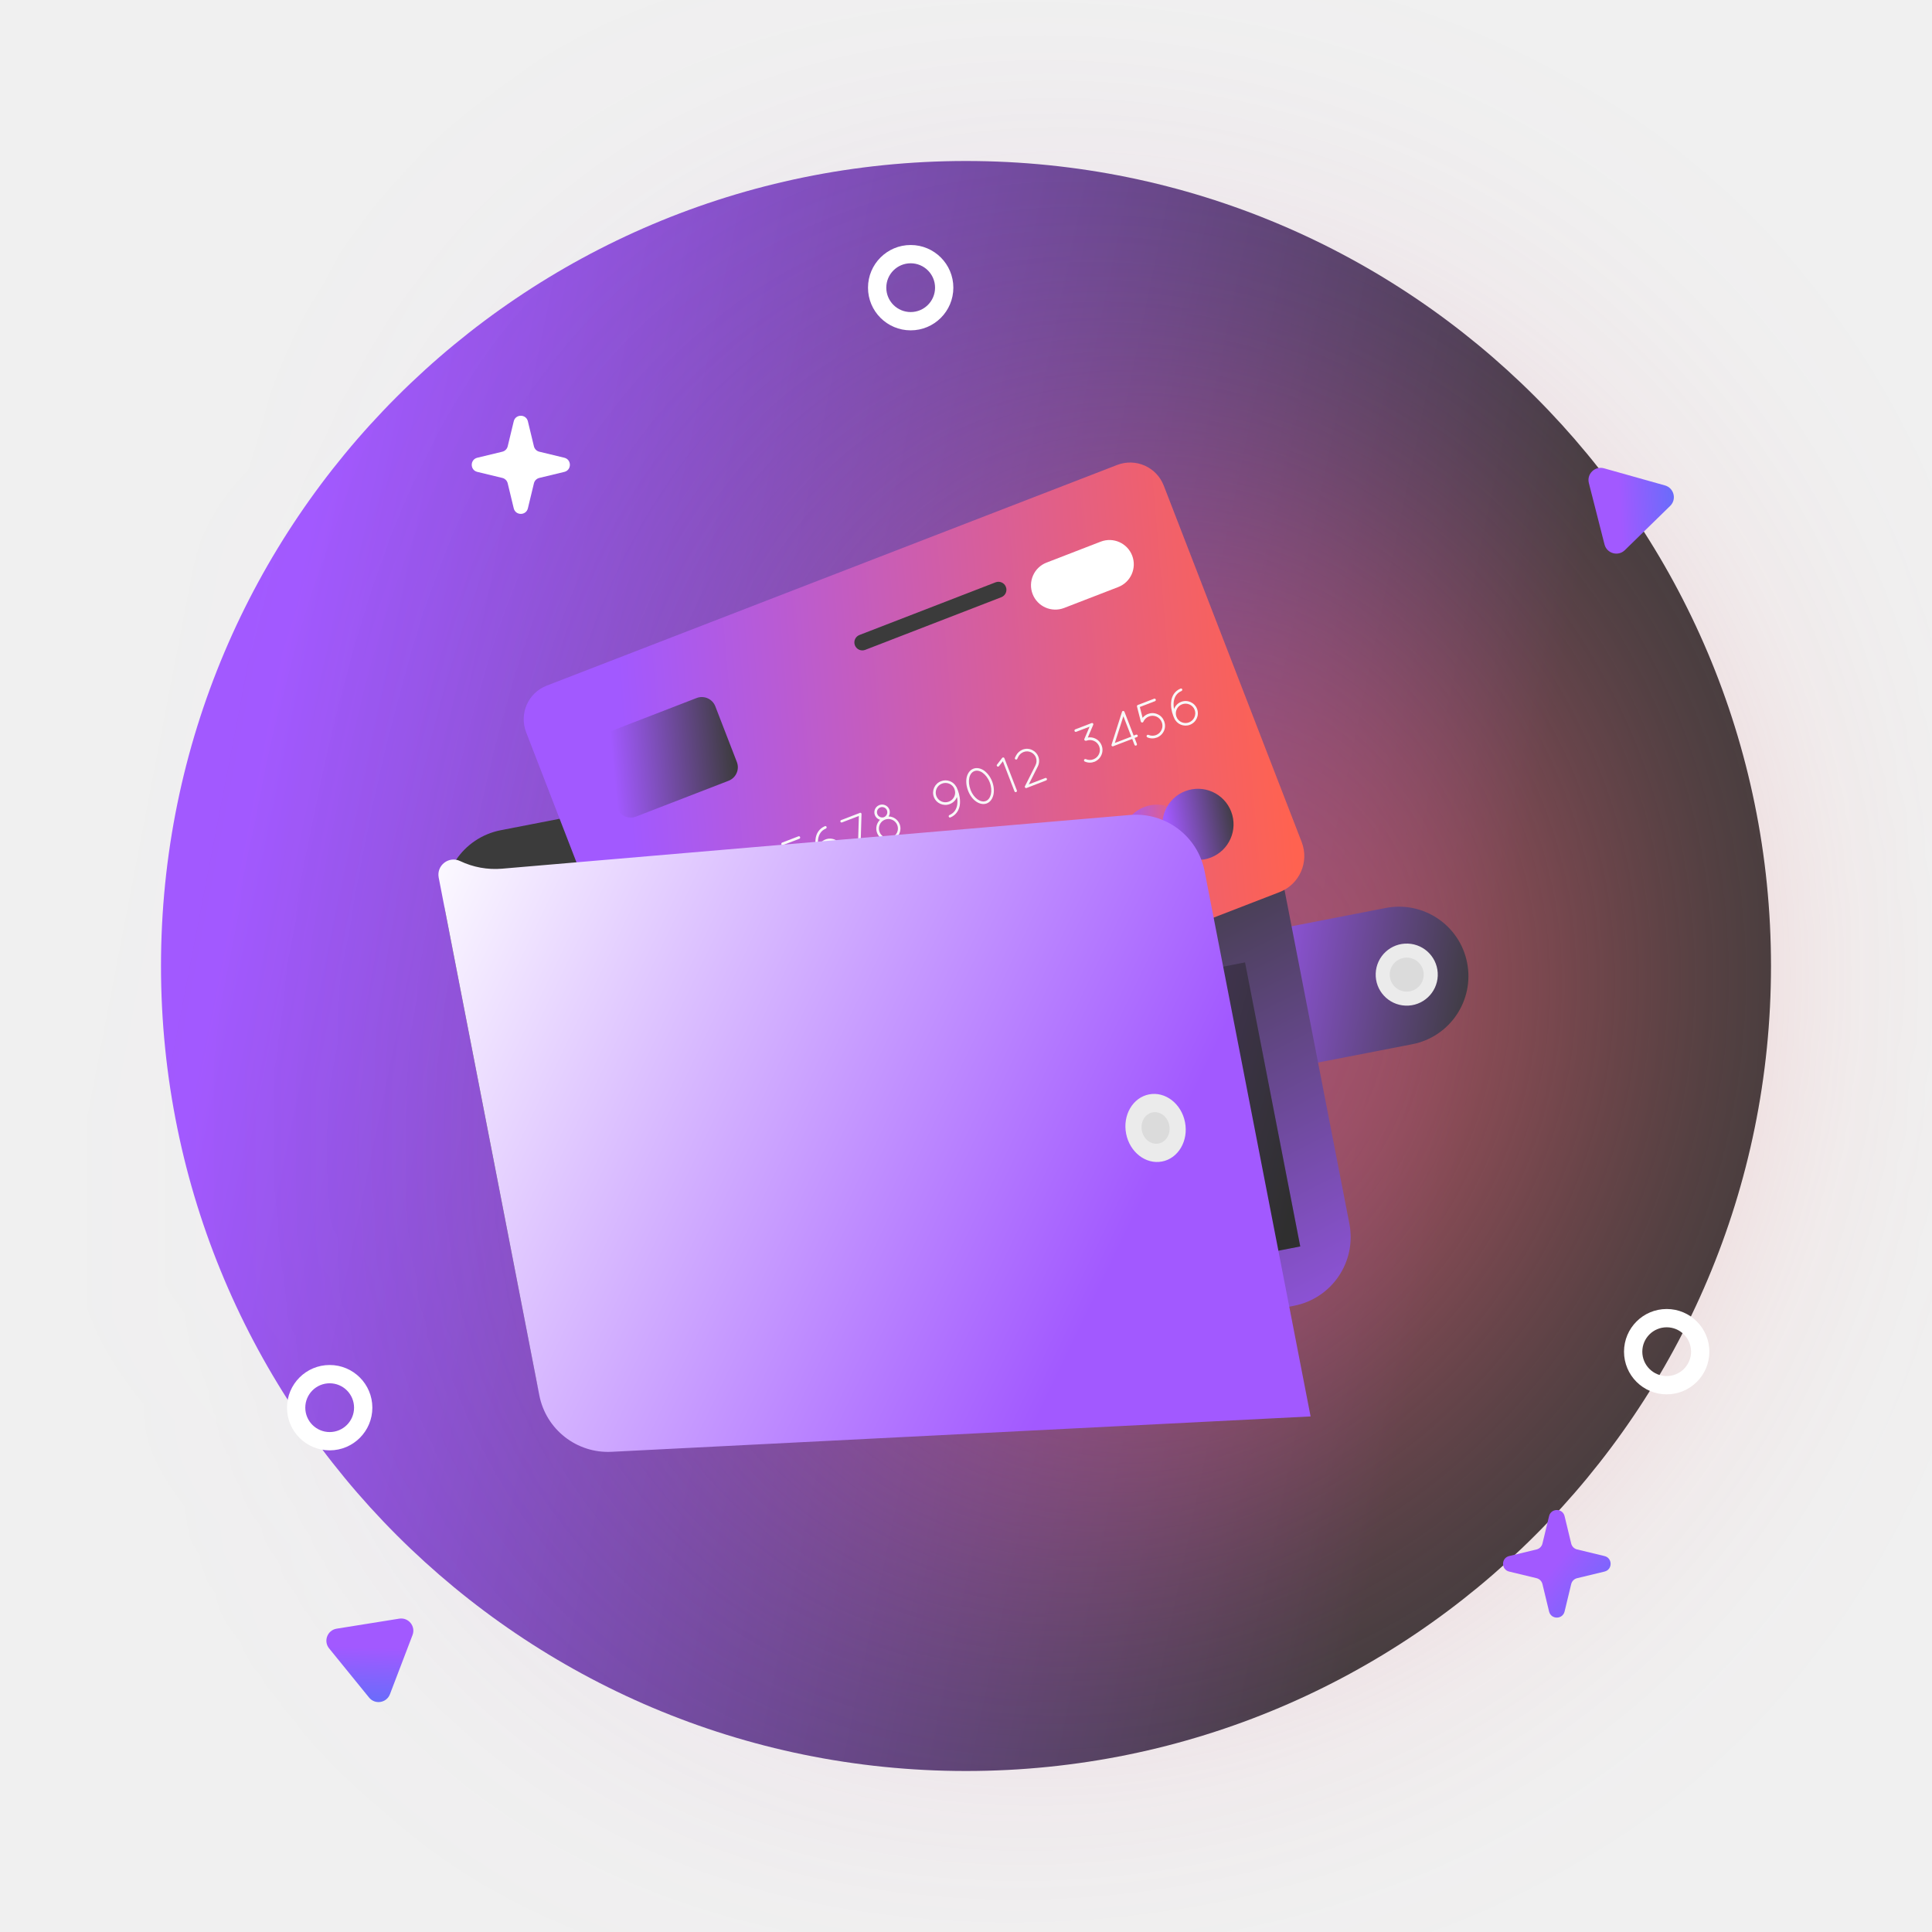
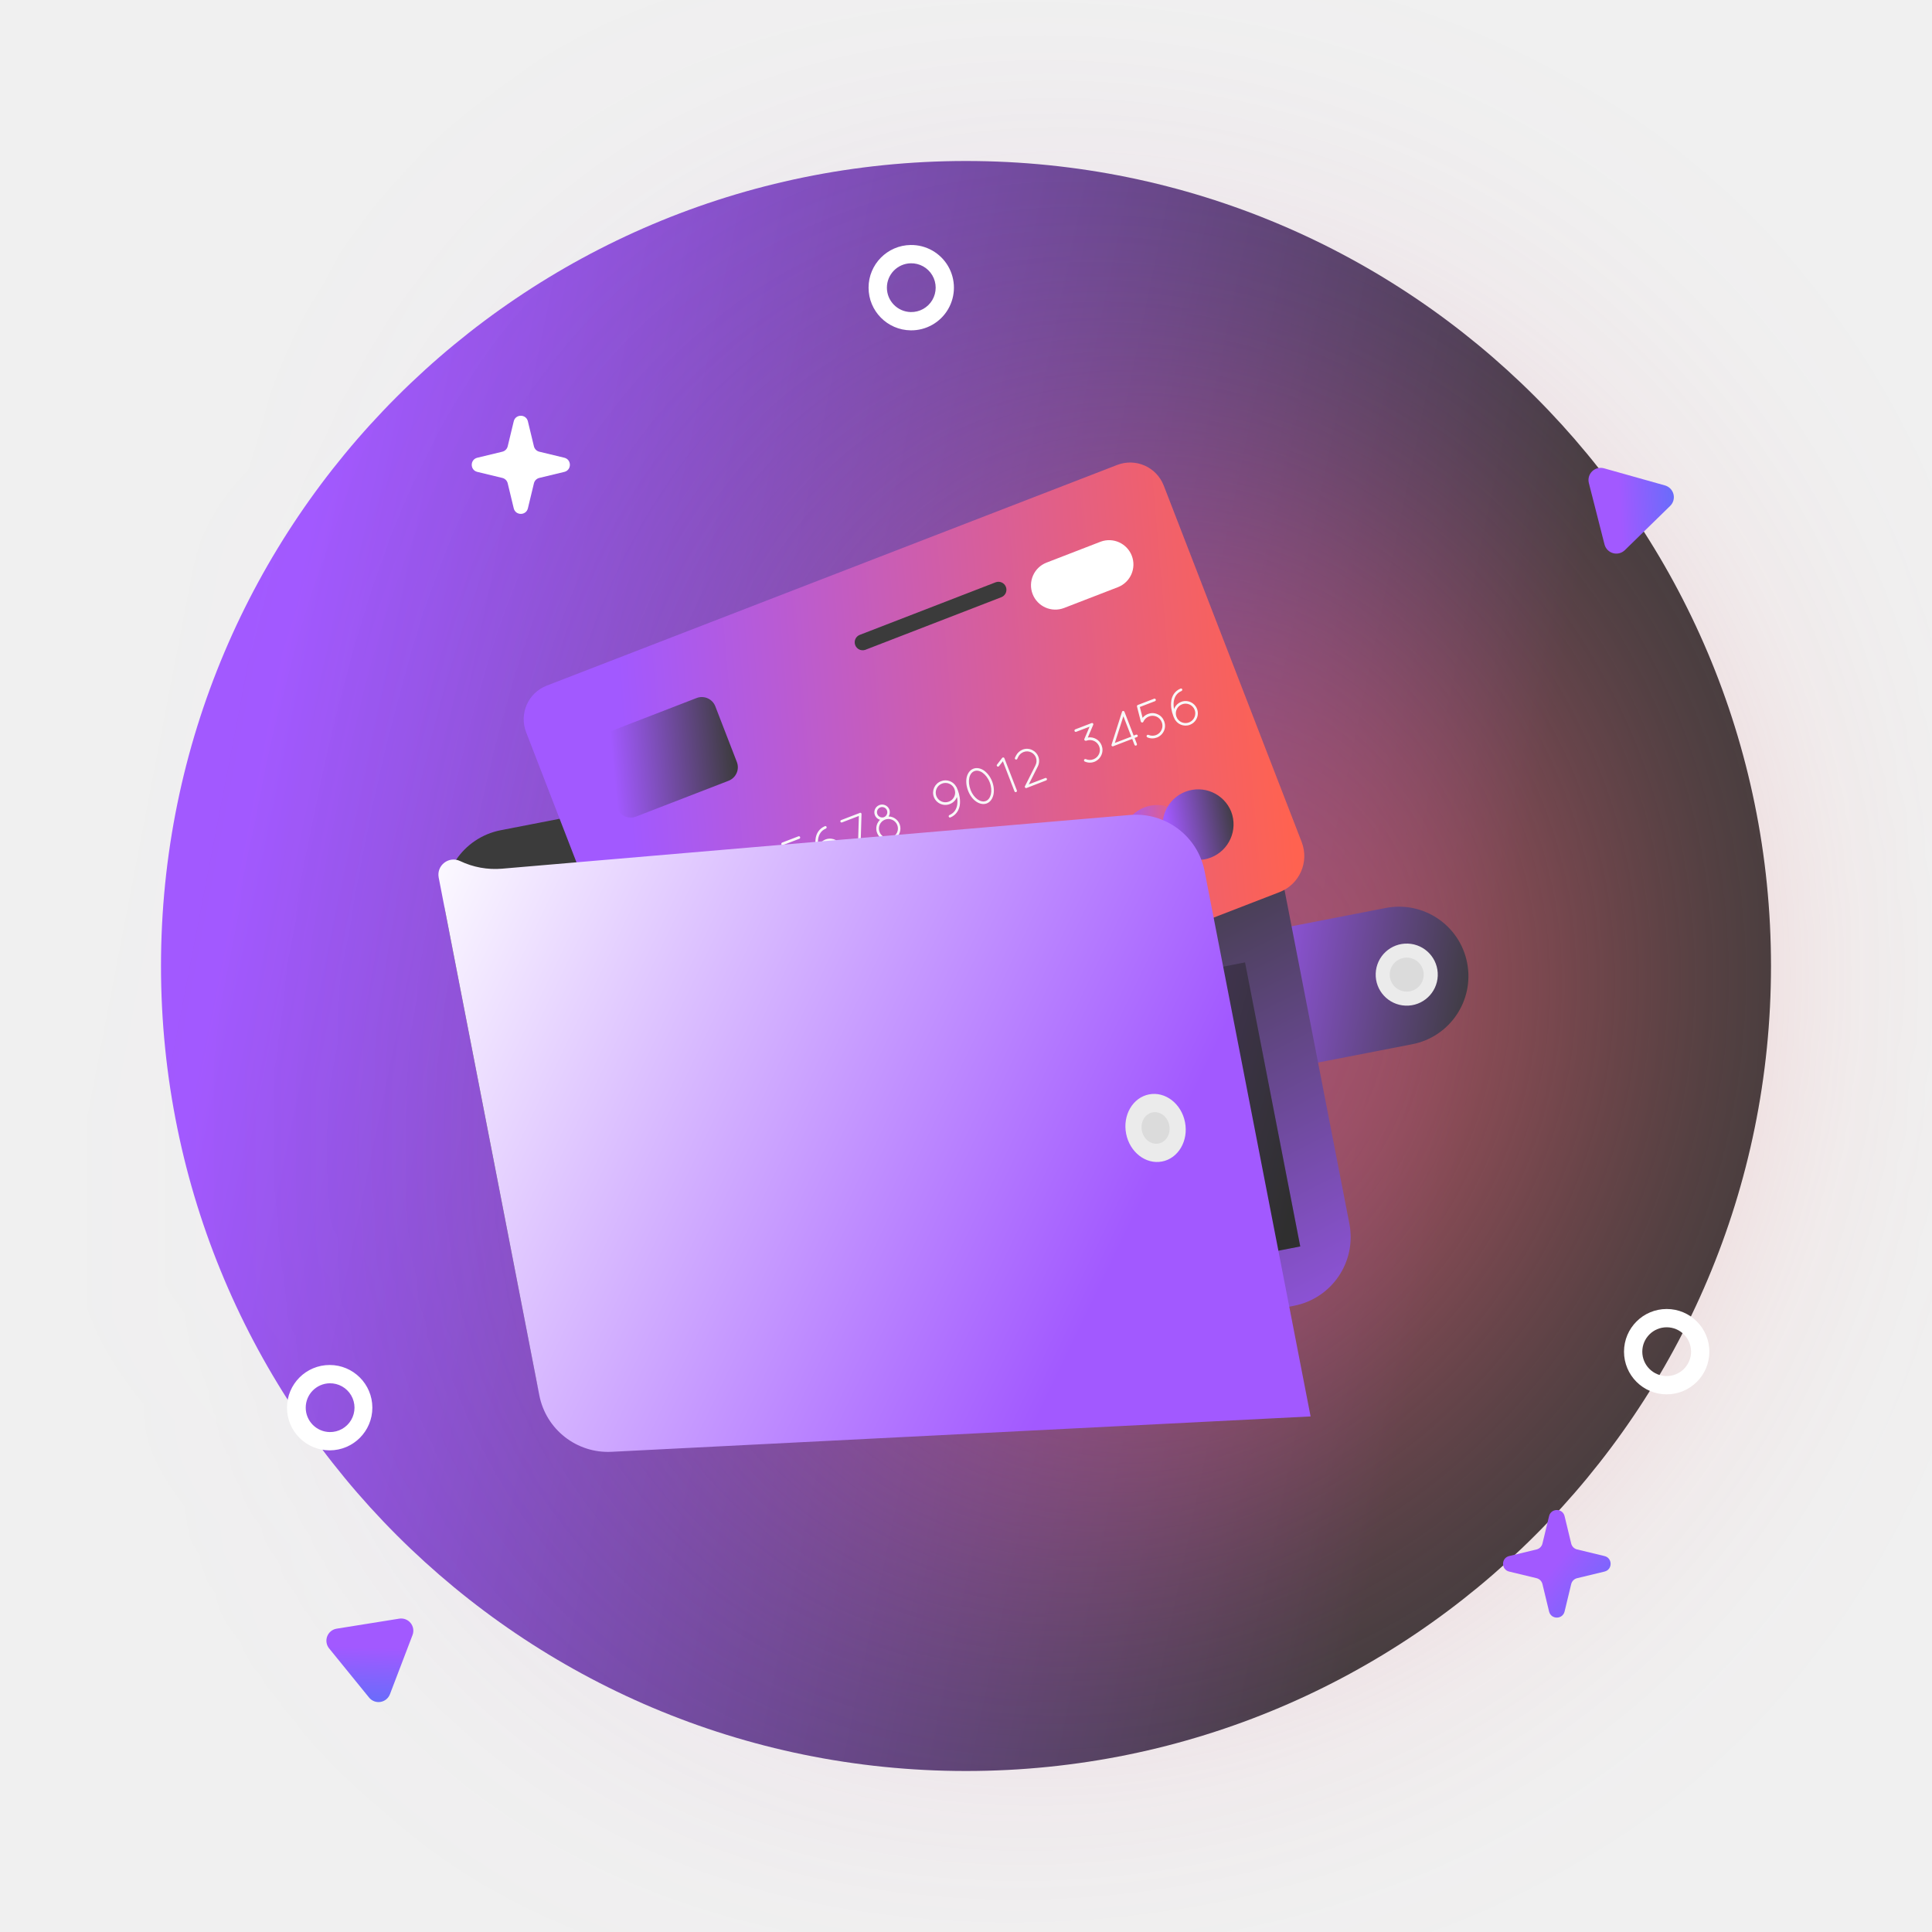
- <svg xmlns="http://www.w3.org/2000/svg" width="250" height="250" viewBox="0 0 250 250" fill="none">
-   <g clip-path="url(#clip0_305_7453)">
-     <path d="M125 229.167C182.53 229.167 229.167 182.53 229.167 125C229.167 67.47 182.53 20.833 125 20.833C67.47 20.833 20.833 67.47 20.833 125C20.833 182.53 67.47 229.167 125 229.167Z" fill="url(#paint0_linear_305_7453)" />
-     <g filter="url(#filter0_f_305_7453)">
-       <path d="M125 201.087C167.022 201.087 201.087 167.022 201.087 125C201.087 82.978 167.022 48.913 125 48.913C82.978 48.913 48.913 82.978 48.913 125C48.913 167.022 82.978 201.087 125 201.087Z" fill="url(#paint1_linear_305_7453)" />
+ <svg xmlns="http://www.w3.org/2000/svg" width="250" height="250" fill="none">
+   <g clip-path="url(#a)">
+     <path fill="url(#b)" d="M125 229.167c57.53 0 104.167-46.637 104.167-104.167S182.53 20.833 125 20.833 20.833 67.47 20.833 125 67.47 229.167 125 229.167Z" />
+     <g filter="url(#c)">
+       <path fill="url(#d)" d="M125 201.087c42.022 0 76.087-34.065 76.087-76.087 0-42.022-34.065-76.087-76.087-76.087-42.022 0-76.087 34.065-76.087 76.087 0 42.022 34.065 76.087 76.087 76.087Z" />
    </g>
-     <path fill-rule="evenodd" clip-rule="evenodd" d="M117.841 40.38C119.583 40.38 120.996 38.968 120.996 37.225C120.996 35.482 119.583 34.069 117.841 34.069C116.098 34.069 114.686 35.482 114.686 37.225C114.686 38.968 116.098 40.38 117.841 40.38ZM117.841 42.747C120.89 42.747 123.363 40.275 123.363 37.225C123.363 34.175 120.89 31.703 117.841 31.703C114.791 31.703 112.319 34.175 112.319 37.225C112.319 40.275 114.791 42.747 117.841 42.747Z" fill="white" />
-     <path fill-rule="evenodd" clip-rule="evenodd" d="M42.66 185.308C44.403 185.308 45.815 183.895 45.815 182.152C45.815 180.409 44.403 178.997 42.66 178.997C40.917 178.997 39.504 180.409 39.504 182.152C39.504 183.895 40.917 185.308 42.66 185.308ZM42.66 187.675C45.71 187.675 48.182 185.202 48.182 182.152C48.182 179.102 45.71 176.63 42.66 176.63C39.61 176.63 37.138 179.102 37.138 182.152C37.138 185.202 39.61 187.675 42.66 187.675Z" fill="white" />
-     <path fill-rule="evenodd" clip-rule="evenodd" d="M215.668 178.062C217.411 178.062 218.824 176.649 218.824 174.906C218.824 173.163 217.411 171.751 215.668 171.751C213.926 171.751 212.514 173.163 212.514 174.906C212.514 176.649 213.926 178.062 215.668 178.062ZM215.668 180.428C218.718 180.428 221.191 177.956 221.191 174.906C221.191 171.856 218.718 169.384 215.668 169.384C212.619 169.384 210.147 171.856 210.147 174.906C210.147 177.956 212.619 180.428 215.668 180.428Z" fill="white" />
-     <path d="M66.477 54.519C66.709 53.557 68.077 53.557 68.309 54.519L69.09 57.755C69.173 58.098 69.442 58.367 69.785 58.45L73.021 59.231C73.983 59.463 73.983 60.831 73.021 61.063L69.785 61.844C69.442 61.927 69.173 62.195 69.09 62.539L68.309 65.775C68.077 66.736 66.709 66.736 66.477 65.775L65.696 62.539C65.613 62.195 65.345 61.927 65.001 61.844L61.765 61.063C60.804 60.831 60.804 59.463 61.765 59.231L65.001 58.45C65.345 58.367 65.613 58.098 65.696 57.755L66.477 54.519Z" fill="white" />
-     <path d="M200.449 196.188C200.704 195.134 202.203 195.134 202.457 196.188L203.313 199.735C203.404 200.111 203.698 200.406 204.075 200.496L207.622 201.353C208.676 201.607 208.676 203.106 207.622 203.361L204.075 204.217C203.698 204.308 203.404 204.602 203.313 204.978L202.457 208.525C202.203 209.58 200.704 209.58 200.449 208.525L199.592 204.978C199.502 204.602 199.207 204.308 198.832 204.217L195.284 203.361C194.23 203.106 194.23 201.607 195.284 201.353L198.832 200.496C199.207 200.406 199.502 200.111 199.592 199.735L200.449 196.188Z" fill="url(#paint2_linear_305_7453)" />
-     <path d="M51.658 209.454C52.858 209.262 53.815 210.439 53.382 211.574L50.457 219.233C50.024 220.368 48.525 220.608 47.759 219.665L42.589 213.303C41.822 212.361 42.364 210.942 43.563 210.75L51.658 209.454Z" fill="url(#paint3_linear_305_7453)" />
-     <path d="M205.598 62.506C205.298 61.329 206.384 60.269 207.553 60.597L215.447 62.815C216.615 63.144 216.991 64.615 216.121 65.463L210.255 71.189C209.385 72.038 207.924 71.627 207.623 70.45L205.598 62.506Z" fill="url(#paint4_linear_305_7453)" />
-     <path d="M179.318 117.492L162.205 120.819C157.335 121.765 154.156 126.479 155.102 131.348C156.049 136.217 160.763 139.396 165.631 138.45L182.745 135.123C187.614 134.177 190.793 129.463 189.847 124.594C188.901 119.726 184.187 116.545 179.318 117.492Z" fill="url(#paint5_linear_305_7453)" />
-     <path d="M186.044 126.272C186.13 124.055 184.403 122.188 182.186 122.102C179.969 122.015 178.102 123.743 178.016 125.959C177.929 128.176 179.657 130.042 181.873 130.129C184.091 130.215 185.957 128.488 186.044 126.272Z" fill="#EBEBEB" />
-     <path d="M182.447 128.273C183.639 128.042 184.417 126.888 184.186 125.696C183.954 124.504 182.8 123.726 181.608 123.957C180.417 124.189 179.638 125.343 179.87 126.535C180.101 127.726 181.255 128.505 182.447 128.273Z" fill="#DBDBDB" />
-     <path d="M152.184 90.444L64.802 107.429C59.892 108.383 56.684 113.139 57.639 118.049L69.445 178.786C70.4 183.697 75.154 186.904 80.065 185.949L167.447 168.965C172.358 168.01 175.564 163.255 174.61 158.344L162.803 97.607C161.85 92.697 157.095 89.489 152.184 90.444Z" fill="url(#paint6_linear_305_7453)" />
-     <path d="M150.587 62.825L168.437 108.962C169.436 111.541 168.151 114.441 165.577 115.438L92.404 143.747C89.829 144.745 86.929 143.461 85.93 140.882L68.08 94.745C67.154 92.344 68.344 89.647 70.745 88.721L144.561 60.165C146.962 59.239 149.659 60.429 150.585 62.83L150.587 62.825Z" fill="url(#paint7_linear_305_7453)" />
-     <path d="M154.024 107.062C154.939 109.434 153.763 112.101 151.39 113.016C149.019 113.932 146.351 112.755 145.436 110.382C144.52 108.011 145.697 105.343 148.07 104.428C150.441 103.513 153.11 104.69 154.024 107.062Z" fill="url(#paint8_linear_305_7453)" />
-     <path d="M159.311 105.013C160.226 107.385 159.049 110.052 156.678 110.968C154.305 111.883 151.638 110.706 150.722 108.334C149.807 105.962 150.985 103.294 153.356 102.379C155.728 101.464 158.396 102.641 159.311 105.013Z" fill="url(#paint9_linear_305_7453)" />
-     <path d="M90.134 90.326L78.146 94.964C77.179 95.338 76.699 96.425 77.073 97.391L79.86 104.596C80.234 105.563 81.321 106.043 82.287 105.669L94.275 101.031C95.243 100.658 95.723 99.571 95.349 98.604L92.562 91.4C92.188 90.433 91.101 89.952 90.134 90.326Z" fill="url(#paint10_linear_305_7453)" />
-     <path d="M144.7 75.963L137.69 78.673C136.068 79.296 134.247 78.492 133.62 76.871C132.997 75.248 133.801 73.427 135.422 72.8L142.431 70.09C144.053 69.463 145.875 70.271 146.502 71.892C147.125 73.515 146.321 75.336 144.7 75.963Z" fill="white" />
-     <path d="M83.742 116.319L83.252 116.938C83.252 116.938 83.211 116.982 83.182 116.993C83.124 117.015 83.061 117.001 83.02 116.969C82.942 116.903 82.932 116.802 82.996 116.734L83.661 115.871C83.717 115.806 83.831 115.792 83.896 115.848C83.931 115.878 83.95 115.913 83.962 115.957L85.559 120.082C85.591 120.165 85.556 120.26 85.464 120.295C85.381 120.327 85.283 120.284 85.251 120.2L83.75 116.315L83.742 116.319Z" fill="#F8F8F8" />
-     <path d="M86.608 119.535L87.972 116.829C88.133 116.499 88.148 116.14 88.025 115.818C87.919 115.543 87.709 115.308 87.424 115.163C87.103 115 86.736 114.992 86.425 115.116C86.141 115.226 85.903 115.427 85.754 115.714L85.614 115.997C85.576 116.083 85.47 116.12 85.396 116.076C85.309 116.037 85.273 115.932 85.317 115.858L85.455 115.57C85.642 115.211 85.951 114.944 86.306 114.808C86.698 114.657 87.152 114.655 87.571 114.872C87.942 115.055 88.202 115.358 88.335 115.704C88.487 116.101 88.482 116.562 88.275 116.981L87.107 119.301L89.234 118.484C89.316 118.448 89.413 118.487 89.448 118.579C89.48 118.662 89.436 118.761 89.353 118.793L86.849 119.763L86.824 119.773C86.778 119.791 86.728 119.795 86.69 119.772C86.604 119.723 86.567 119.627 86.606 119.541L86.608 119.535Z" fill="#F8F8F8" />
-     <path d="M91.593 113.083L90.894 114.726C91.199 114.676 91.522 114.705 91.823 114.839C92.232 115.021 92.533 115.355 92.683 115.747C92.833 116.139 92.838 116.588 92.651 116.999C92.469 117.409 92.136 117.714 91.746 117.869C91.362 118.015 90.914 118.02 90.502 117.833C90.418 117.799 90.375 117.701 90.416 117.609C90.449 117.519 90.549 117.481 90.641 117.522C90.967 117.66 91.316 117.66 91.625 117.542C91.934 117.423 92.198 117.187 92.346 116.863C92.492 116.533 92.486 116.182 92.368 115.873C92.249 115.564 92.014 115.301 91.688 115.163C91.363 115.014 91.012 115.021 90.703 115.139C90.653 115.158 90.597 115.15 90.549 115.126L90.541 115.129C90.45 115.092 90.41 114.988 90.453 114.899L91.125 113.321L89.402 113.982C89.312 114.022 89.214 113.978 89.18 113.89C89.145 113.799 89.189 113.7 89.276 113.667L91.379 112.86C91.468 112.821 91.567 112.864 91.6 112.952C91.611 112.976 91.611 113.005 91.607 113.031C91.607 113.054 91.6 113.076 91.592 113.093L91.593 113.083Z" fill="#F8F8F8" />
-     <path d="M96.635 114.91L94.203 115.853L94.182 115.861C94.148 115.874 94.108 115.88 94.073 115.865C93.983 115.842 93.935 115.741 93.969 115.656L95.318 111.415L95.322 111.403C95.354 111.31 95.438 111.268 95.532 111.299C95.564 111.311 95.589 111.335 95.611 111.355C95.615 111.368 95.627 111.372 95.629 111.377L95.637 111.398L96.828 114.477L97.129 114.361C97.22 114.327 97.319 114.37 97.35 114.454C97.382 114.537 97.339 114.635 97.251 114.668L96.951 114.784L97.247 115.556C97.279 115.639 97.236 115.737 97.148 115.771C97.064 115.803 96.966 115.759 96.934 115.676L96.638 114.904L96.635 114.91ZM96.517 114.601L95.498 111.973L94.393 115.427L96.52 114.61L96.517 114.601Z" fill="#F8F8F8" />
-     <path d="M102.449 113.214C102.359 113.177 102.319 113.073 102.363 112.988C102.402 112.902 102.505 112.858 102.592 112.9C102.918 113.039 103.268 113.039 103.576 112.92C103.885 112.802 104.14 112.57 104.287 112.241C104.434 111.911 104.429 111.563 104.311 111.255C104.191 110.942 103.956 110.679 103.632 110.534C103.311 110.395 102.957 110.397 102.649 110.515C102.335 110.635 102.076 110.869 101.929 111.198C101.89 111.284 101.786 111.324 101.704 111.284C101.678 111.28 101.658 111.264 101.648 111.248L101.644 111.24C101.644 111.24 101.631 111.231 101.628 111.223C101.615 111.213 101.607 111.192 101.601 111.176C101.597 111.168 101.596 111.153 101.591 111.14L101.108 109.245C101.089 109.195 101.098 109.143 101.126 109.104C101.141 109.069 101.174 109.043 101.216 109.026L103.31 108.223C103.399 108.183 103.497 108.227 103.532 108.314C103.568 108.41 103.523 108.505 103.436 108.538L101.475 109.291L101.832 110.695C102.008 110.468 102.244 110.297 102.515 110.193C102.908 110.043 103.344 110.033 103.761 110.222C104.179 110.401 104.468 110.73 104.622 111.131C104.769 111.515 104.785 111.968 104.594 112.381C104.41 112.786 104.073 113.093 103.686 113.242C103.293 113.392 102.845 113.397 102.436 113.215L102.449 113.214Z" fill="#F8F8F8" />
-     <path d="M105.542 108.491C105.641 107.826 106.003 107.223 106.738 106.907C106.819 106.867 106.917 106.91 106.957 106.991C106.992 107.082 106.948 107.18 106.867 107.216C106.246 107.484 105.976 107.961 105.87 108.537C105.817 108.859 105.839 109.215 105.899 109.56C106.053 109.147 106.371 108.794 106.814 108.625C107.644 108.306 108.562 108.715 108.876 109.533C109.191 110.354 108.786 111.27 107.962 111.591C107.158 111.9 106.259 111.518 105.924 110.733C105.875 110.641 105.838 110.545 105.798 110.441C105.573 109.843 105.443 109.141 105.546 108.489L105.542 108.491ZM106.227 110.587C106.24 110.62 106.258 110.642 106.272 110.666C106.28 110.686 106.284 110.699 106.281 110.715C106.58 111.256 107.245 111.507 107.834 111.282C108.489 111.031 108.811 110.299 108.564 109.657C108.318 109.014 107.586 108.692 106.931 108.944C106.289 109.19 105.966 109.921 106.214 110.564L106.223 110.589L106.227 110.587Z" fill="#F8F8F8" />
-     <path d="M111 110.168L111.136 105.584L108.962 106.418C108.88 106.454 108.784 106.415 108.752 106.331C108.72 106.248 108.764 106.149 108.847 106.118L111.225 105.205C111.253 105.179 111.283 105.168 111.321 105.168C111.366 105.175 111.414 105.199 111.441 105.232C111.457 105.25 111.466 105.261 111.473 105.277C111.486 105.311 111.486 105.339 111.479 105.37L111.339 110.177C111.336 110.245 111.292 110.305 111.234 110.327C111.208 110.337 111.196 110.341 111.166 110.339C111.074 110.336 111 110.255 110.995 110.169L111 110.168Z" fill="#F8F8F8" />
-     <path d="M113.782 104.174C114.295 103.977 114.88 104.231 115.078 104.744C115.197 105.057 115.148 105.387 114.986 105.65C115.602 105.662 116.179 106.043 116.412 106.649C116.723 107.457 116.326 108.357 115.518 108.671C114.713 108.981 113.81 108.585 113.495 107.778C113.263 107.173 113.433 106.505 113.873 106.082C113.582 105.997 113.328 105.784 113.208 105.471C113.011 104.958 113.258 104.38 113.78 104.179L113.782 104.174ZM115.402 108.357C116.044 108.111 116.351 107.399 116.108 106.765C115.866 106.136 115.159 105.813 114.515 106.061C113.881 106.303 113.569 107.022 113.811 107.652C114.055 108.29 114.768 108.601 115.402 108.357ZM114.389 105.741C114.731 105.6 114.906 105.207 114.774 104.861C114.64 104.515 114.251 104.348 113.905 104.481C113.559 104.614 113.39 104.999 113.524 105.345C113.657 105.691 114.044 105.868 114.392 105.739L114.389 105.741Z" fill="#F8F8F8" />
-     <path d="M121.766 101.086C122.538 100.79 123.381 101.118 123.748 101.823C123.761 101.833 123.764 101.841 123.774 101.852C123.828 101.97 123.882 102.098 123.933 102.231C124.162 102.828 124.292 103.539 124.197 104.188C124.092 104.841 123.727 105.459 123 105.772L122.992 105.775C122.9 105.811 122.805 105.775 122.773 105.692C122.738 105.6 122.774 105.509 122.863 105.466C123.474 105.197 123.764 104.718 123.86 104.145C123.909 103.815 123.899 103.465 123.831 103.122C123.678 103.535 123.353 103.875 122.903 104.048C122.085 104.361 121.168 103.967 120.845 103.139C120.532 102.322 120.94 101.403 121.758 101.09L121.766 101.086ZM123.512 102.106C123.265 101.464 122.541 101.148 121.886 101.399C121.244 101.646 120.92 102.373 121.165 103.012C121.417 103.667 122.143 103.976 122.785 103.729C123.44 103.478 123.764 102.761 123.507 102.107L123.512 102.106Z" fill="#F8F8F8" />
-     <path d="M125.268 102.316C125.036 101.712 124.975 101.103 125.089 100.576C125.21 100.071 125.496 99.645 125.951 99.47C126.406 99.295 126.908 99.419 127.335 99.709C127.766 100.023 128.145 100.509 128.381 101.112C128.613 101.717 128.662 102.33 128.549 102.847C128.429 103.357 128.144 103.787 127.689 103.962C127.235 104.136 126.733 104.013 126.303 103.714C125.87 103.411 125.499 102.918 125.266 102.313L125.268 102.316ZM125.581 102.197C125.793 102.747 126.133 103.186 126.5 103.442C126.864 103.695 127.248 103.773 127.57 103.649C127.89 103.525 128.114 103.21 128.221 102.777C128.317 102.343 128.281 101.787 128.07 101.237C127.859 100.686 127.509 100.25 127.147 99.992C126.774 99.729 126.399 99.662 126.077 99.785C125.755 99.909 125.519 100.215 125.426 100.658C125.33 101.092 125.374 101.644 125.587 102.199L125.581 102.197Z" fill="#F8F8F8" />
-     <path d="M129.764 98.517L129.274 99.137C129.274 99.137 129.234 99.18 129.205 99.192C129.146 99.215 129.083 99.2 129.042 99.168C128.964 99.102 128.954 99.001 129.019 98.933L129.683 98.07C129.74 98.005 129.853 97.99 129.918 98.047C129.954 98.076 129.972 98.112 129.984 98.156L131.582 102.28C131.613 102.364 131.578 102.458 131.486 102.494C131.403 102.526 131.305 102.482 131.273 102.398L129.773 98.514L129.764 98.517Z" fill="#F8F8F8" />
-     <path d="M132.63 101.731L133.993 99.025C134.154 98.696 134.168 98.335 134.045 98.015C133.939 97.739 133.73 97.504 133.445 97.36C133.123 97.196 132.756 97.189 132.446 97.313C132.162 97.421 131.925 97.627 131.774 97.909L131.635 98.193C131.596 98.28 131.49 98.315 131.417 98.272C131.33 98.234 131.293 98.128 131.337 98.053L131.476 97.766C131.663 97.407 131.972 97.14 132.325 96.999C132.717 96.849 133.171 96.847 133.59 97.064C133.961 97.247 134.221 97.55 134.354 97.896C134.506 98.292 134.501 98.754 134.293 99.173L133.126 101.493L135.254 100.676C135.335 100.64 135.434 100.683 135.467 100.771C135.499 100.854 135.456 100.952 135.372 100.985L132.869 101.955L132.843 101.965C132.797 101.982 132.746 101.987 132.709 101.964C132.623 101.915 132.586 101.819 132.625 101.733L132.63 101.731Z" fill="#F8F8F8" />
-     <path d="M141.461 93.793L140.761 95.436C141.067 95.385 141.389 95.414 141.689 95.548C142.1 95.73 142.4 96.064 142.551 96.457C142.701 96.849 142.706 97.297 142.519 97.708C142.336 98.119 142.004 98.423 141.617 98.576C141.234 98.724 140.781 98.73 140.37 98.543C140.284 98.509 140.242 98.41 140.284 98.318C140.318 98.233 140.416 98.19 140.508 98.231C140.834 98.37 141.184 98.37 141.493 98.251C141.801 98.132 142.065 97.897 142.213 97.572C142.36 97.244 142.353 96.891 142.236 96.582C142.117 96.274 141.881 96.01 141.555 95.872C141.231 95.724 140.879 95.73 140.57 95.849C140.52 95.868 140.465 95.861 140.417 95.835L140.409 95.839C140.318 95.802 140.277 95.697 140.321 95.609L140.992 94.031L139.269 94.692C139.179 94.731 139.082 94.688 139.047 94.6C139.013 94.508 139.056 94.409 139.143 94.376L141.245 93.569C141.336 93.53 141.434 93.573 141.467 93.661C141.477 93.686 141.478 93.715 141.474 93.74C141.474 93.764 141.467 93.785 141.46 93.802L141.461 93.793Z" fill="#F8F8F8" />
-     <path d="M146.503 95.62L144.067 96.555L144.06 96.562L144.048 96.567C144.014 96.58 143.976 96.591 143.939 96.571C143.849 96.548 143.801 96.447 143.835 96.361L145.184 92.12L145.188 92.109C145.22 92.015 145.304 91.974 145.398 92.005C145.43 92.016 145.455 92.041 145.476 92.061C145.481 92.073 145.489 92.08 145.495 92.082L145.503 92.103L146.694 95.183L146.995 95.068C147.086 95.033 147.185 95.076 147.216 95.159C147.248 95.243 147.205 95.341 147.117 95.375L146.817 95.49L147.113 96.262C147.145 96.345 147.101 96.443 147.014 96.476C146.93 96.509 146.832 96.466 146.8 96.381L146.504 95.609L146.503 95.62ZM146.384 95.311L145.366 92.682L144.26 96.136L146.388 95.32L146.384 95.311Z" fill="#F8F8F8" />
-     <path d="M148.47 95.409C148.38 95.372 148.34 95.268 148.384 95.184C148.422 95.098 148.527 95.057 148.613 95.096C148.939 95.234 149.288 95.234 149.597 95.116C149.906 94.997 150.161 94.765 150.308 94.436C150.455 94.107 150.45 93.759 150.332 93.45C150.211 93.138 149.976 92.874 149.653 92.73C149.33 92.586 148.977 92.591 148.669 92.71C148.356 92.831 148.097 93.064 147.95 93.393C147.911 93.48 147.809 93.523 147.725 93.479C147.699 93.475 147.678 93.459 147.668 93.444L147.665 93.436C147.665 93.436 147.652 93.427 147.649 93.418C147.635 93.409 147.628 93.388 147.621 93.371C147.618 93.362 147.617 93.349 147.612 93.336L147.129 91.44C147.11 91.389 147.119 91.339 147.147 91.299C147.162 91.264 147.195 91.237 147.236 91.222L149.33 90.418C149.42 90.378 149.518 90.422 149.552 90.51C149.589 90.606 149.543 90.699 149.456 90.733L147.495 91.486L147.852 92.889C148.031 92.668 148.264 92.492 148.536 92.388C148.928 92.237 149.364 92.228 149.782 92.418C150.2 92.597 150.489 92.926 150.643 93.326C150.79 93.71 150.806 94.163 150.615 94.576C150.431 94.982 150.094 95.288 149.707 95.437C149.314 95.588 148.866 95.592 148.457 95.41L148.47 95.409Z" fill="#F8F8F8" />
-     <path d="M151.562 90.687C151.662 90.021 152.022 89.414 152.759 89.102C152.84 89.062 152.937 89.106 152.977 89.186C153.013 89.278 152.969 89.376 152.888 89.412C152.269 89.683 151.995 90.156 151.891 90.733C151.838 91.054 151.86 91.409 151.92 91.755C152.073 91.342 152.392 90.99 152.834 90.821C153.665 90.502 154.582 90.91 154.897 91.727C155.212 92.55 154.807 93.466 153.983 93.787C153.178 94.096 152.28 93.714 151.945 92.928C151.895 92.837 151.859 92.741 151.819 92.637C151.593 92.038 151.463 91.337 151.567 90.685L151.562 90.687ZM152.248 92.783C152.261 92.816 152.279 92.838 152.293 92.862C152.301 92.882 152.305 92.895 152.302 92.91C152.601 93.451 153.266 93.703 153.854 93.477C154.509 93.226 154.832 92.495 154.585 91.852C154.339 91.209 153.607 90.888 152.952 91.139C152.31 91.386 151.987 92.117 152.234 92.759L152.244 92.784L152.248 92.783Z" fill="#F8F8F8" />
-     <path d="M128.036 112.685L88.854 127.843L89.599 129.768L128.781 114.61L128.036 112.685Z" fill="url(#paint11_linear_305_7453)" />
-     <path d="M118.249 121.39L90.509 132.122L91.254 134.048L118.994 123.316L118.249 121.39Z" fill="url(#paint12_linear_305_7453)" />
-     <path d="M128.828 75.352L111.214 82.167C110.682 82.372 110.418 82.97 110.623 83.502C110.829 84.033 111.427 84.297 111.958 84.092L129.572 77.278C130.104 77.072 130.368 76.474 130.162 75.942C129.957 75.411 129.359 75.147 128.828 75.352Z" fill="#3B3B3B" />
-     <path d="M161.106 124.534L69.301 142.38L76.445 179.134L168.251 161.289L161.106 124.534Z" fill="url(#paint13_linear_305_7453)" />
-     <path opacity="0.2" d="M161.106 124.534L69.301 142.38L76.445 179.134L168.251 161.289L161.106 124.534Z" fill="black" />
-     <path d="M169.586 183.286L79.136 187.863C74.633 188.091 70.647 184.972 69.787 180.545L56.767 113.561C56.459 111.981 58.084 110.725 59.536 111.419C61.222 112.225 63.096 112.566 64.963 112.408L146.216 105.458C150.83 105.063 154.997 108.21 155.88 112.754L169.59 183.281C169.59 183.282 169.588 183.285 169.586 183.286Z" fill="url(#paint14_linear_305_7453)" />
-     <path d="M150.374 150.298C152.479 149.889 153.808 147.613 153.341 145.216C152.876 142.818 150.792 141.206 148.687 141.614C146.582 142.023 145.253 144.299 145.719 146.697C146.186 149.095 148.27 150.707 150.374 150.298Z" fill="#EBEBEB" />
-     <path d="M151.303 145.612C151.519 146.726 150.901 147.784 149.923 147.974C148.945 148.164 147.976 147.415 147.759 146.301C147.543 145.187 148.16 144.129 149.139 143.939C150.117 143.749 151.086 144.498 151.303 145.612Z" fill="#DBDBDB" />
+     <path fill="#fff" fill-rule="evenodd" d="M117.841 40.38a3.156 3.156 0 1 0-.001-6.31 3.156 3.156 0 0 0 .001 6.31Zm0 2.367a5.523 5.523 0 1 0-.001-11.045 5.523 5.523 0 0 0 .001 11.045ZM42.66 185.308a3.156 3.156 0 1 0 0-6.311 3.156 3.156 0 0 0 0 6.311Zm0 2.367a5.523 5.523 0 1 0-.001-11.046 5.523 5.523 0 0 0 0 11.046ZM215.668 178.062a3.156 3.156 0 1 0 0-6.312 3.156 3.156 0 0 0 0 6.312Zm0 2.366a5.522 5.522 0 1 0 .001-11.045 5.522 5.522 0 0 0-.001 11.045Z" clip-rule="evenodd" />
+     <path fill="#fff" d="M66.477 54.519c.232-.962 1.6-.962 1.832 0l.781 3.236a.942.942 0 0 0 .695.695l3.236.78c.962.233.962 1.6 0 1.833l-3.236.78a.942.942 0 0 0-.695.696l-.78 3.236c-.233.961-1.6.961-1.833 0l-.78-3.236a.942.942 0 0 0-.696-.695l-3.236-.781c-.961-.233-.961-1.6 0-1.832l3.236-.781a.942.942 0 0 0 .695-.695l.781-3.236Z" />
+     <path fill="url(#e)" d="M200.449 196.188c.255-1.054 1.754-1.054 2.008 0l.856 3.547c.091.376.385.671.762.761l3.547.857c1.054.254 1.054 1.753 0 2.008l-3.547.856a1.033 1.033 0 0 0-.762.761l-.856 3.547c-.254 1.055-1.753 1.055-2.008 0l-.857-3.547a1.032 1.032 0 0 0-.76-.761l-3.548-.856c-1.054-.255-1.054-1.754 0-2.008l3.548-.857c.375-.09.67-.385.76-.761l.857-3.547Z" />
+     <path fill="url(#f)" d="M51.658 209.454a1.577 1.577 0 0 1 1.724 2.12l-2.925 7.659a1.577 1.577 0 0 1-2.698.432l-5.17-6.362a1.578 1.578 0 0 1 .974-2.553l8.095-1.296Z" />
+     <path fill="url(#g)" d="M205.598 62.506a1.577 1.577 0 0 1 1.955-1.909l7.894 2.218a1.578 1.578 0 0 1 .674 2.648l-5.866 5.726a1.579 1.579 0 0 1-2.632-.739l-2.025-7.944Z" />
+     <path fill="url(#h)" d="m179.318 117.492-17.113 3.327a8.981 8.981 0 0 0 3.426 17.631l17.114-3.327a8.98 8.98 0 0 0 7.102-10.529 8.98 8.98 0 0 0-10.529-7.102Z" />
+     <path fill="#EBEBEB" d="M186.044 126.272a4.017 4.017 0 1 0-8.028-.312 4.017 4.017 0 0 0 8.028.312Z" />
+     <path fill="#DBDBDB" d="M182.447 128.273a2.198 2.198 0 1 0-.838-4.316 2.198 2.198 0 0 0 .838 4.316Z" />
+     <path fill="url(#i)" d="m152.184 90.444-87.382 16.985a9.058 9.058 0 0 0-7.163 10.62l11.806 60.737a9.057 9.057 0 0 0 10.62 7.163l87.382-16.984a9.06 9.06 0 0 0 7.163-10.621l-11.807-60.737c-.953-4.91-5.708-8.118-10.619-7.163Z" />
+     <path fill="url(#j)" d="m150.587 62.825 17.85 46.137a5.008 5.008 0 0 1-2.86 6.476l-73.173 28.309a5.008 5.008 0 0 1-6.474-2.865L68.08 94.744a4.656 4.656 0 0 1 2.665-6.023l73.816-28.556a4.656 4.656 0 0 1 6.024 2.665l.002-.005Z" />
+     <path fill="url(#k)" d="M154.024 107.062a4.603 4.603 0 0 1-2.634 5.954 4.603 4.603 0 0 1-5.954-2.634 4.604 4.604 0 0 1 8.588-3.32Z" />
+     <path fill="url(#l)" d="M159.311 105.013a4.606 4.606 0 0 1-2.633 5.955 4.606 4.606 0 0 1-5.956-2.634 4.605 4.605 0 0 1 8.589-3.321Z" />
+     <path fill="url(#m)" d="m90.134 90.326-11.988 4.638a1.877 1.877 0 0 0-1.073 2.427l2.787 7.205a1.876 1.876 0 0 0 2.427 1.073l11.988-4.638a1.875 1.875 0 0 0 1.074-2.427L92.562 91.4a1.877 1.877 0 0 0-2.428-1.074Z" />
+     <path fill="#fff" d="m144.7 75.963-7.01 2.71a3.15 3.15 0 0 1-4.07-1.802 3.151 3.151 0 0 1 1.802-4.07l7.009-2.71a3.148 3.148 0 0 1 2.269 5.872Z" />
+     <path fill="#F8F8F8" d="m83.742 116.319-.49.619s-.04.044-.07.055a.17.17 0 0 1-.162-.024c-.078-.066-.088-.167-.023-.235l.664-.863c.056-.065.17-.079.235-.023.035.03.054.065.066.109l1.597 4.125a.161.161 0 0 1-.095.213.167.167 0 0 1-.213-.095l-1.501-3.885-.008.004ZM86.608 119.535l1.364-2.706c.16-.33.176-.689.053-1.011a1.237 1.237 0 0 0-.601-.655 1.219 1.219 0 0 0-1-.047c-.283.11-.522.311-.67.598l-.14.283c-.038.086-.144.123-.218.079-.087-.039-.123-.144-.08-.218l.139-.288a1.62 1.62 0 0 1 .851-.762 1.527 1.527 0 0 1 1.265.064c.371.183.63.486.764.832.152.397.147.858-.06 1.277l-1.168 2.32 2.127-.817a.16.16 0 0 1 .214.095.169.169 0 0 1-.095.214l-2.504.97-.025.01c-.046.018-.096.022-.134-.001-.086-.049-.123-.145-.084-.231l.002-.006ZM91.593 113.083l-.699 1.643c.305-.05.628-.021.928.113.41.182.71.516.861.908.15.392.155.841-.032 1.252-.182.41-.515.715-.905.87a1.614 1.614 0 0 1-1.244-.036.165.165 0 0 1-.086-.224c.033-.09.133-.128.225-.087.326.138.675.138.984.02a1.31 1.31 0 0 0 .721-.679c.146-.33.14-.681.022-.99a1.25 1.25 0 0 0-.68-.71 1.265 1.265 0 0 0-.985-.024.192.192 0 0 1-.154-.013l-.008.003a.168.168 0 0 1-.088-.23l.672-1.578-1.723.661a.164.164 0 0 1-.222-.092.17.17 0 0 1 .096-.223l2.103-.807a.165.165 0 0 1 .221.092c.01.024.011.053.007.079a.147.147 0 0 1-.015.062l.001-.01ZM96.635 114.91l-2.432.943-.021.008a.146.146 0 0 1-.109.004.156.156 0 0 1-.104-.209l1.349-4.241.004-.012a.157.157 0 0 1 .21-.104c.032.012.057.036.079.056.004.013.016.017.018.022l.008.021 1.19 3.079.302-.116c.091-.034.19.009.221.093a.168.168 0 0 1-.1.214l-.299.116.296.772a.17.17 0 0 1-.1.215.169.169 0 0 1-.213-.095l-.296-.772-.003.006Zm-.118-.309-1.019-2.628-1.105 3.454 2.127-.817-.003-.009ZM102.449 113.214a.164.164 0 0 1-.086-.226.172.172 0 0 1 .229-.088c.326.139.676.139.984.02.309-.118.564-.35.711-.679.147-.33.142-.678.024-.986a1.29 1.29 0 0 0-.679-.721 1.303 1.303 0 0 0-1.703.664.17.17 0 0 1-.225.086.082.082 0 0 1-.056-.036l-.004-.008s-.013-.009-.016-.017c-.013-.01-.021-.031-.027-.047-.004-.008-.005-.023-.01-.036l-.483-1.895a.15.15 0 0 1 .018-.141.157.157 0 0 1 .09-.078l2.094-.803a.165.165 0 0 1 .222.091.17.17 0 0 1-.096.224l-1.961.753.357 1.404a1.57 1.57 0 0 1 .683-.502c.393-.15.829-.16 1.246.029.418.179.707.508.861.909.147.384.163.837-.028 1.25a1.664 1.664 0 0 1-.908.861c-.393.15-.841.155-1.25-.027l.013-.001ZM105.542 108.491c.099-.665.461-1.268 1.196-1.584.081-.04.179.003.219.084a.177.177 0 0 1-.09.225c-.621.268-.891.745-.997 1.321-.053.322-.031.678.029 1.023a1.59 1.59 0 1 1 2.063 2.031 1.592 1.592 0 0 1-2.038-.858 2.591 2.591 0 0 1-.126-.292c-.225-.598-.355-1.3-.252-1.952l-.004.002Zm.685 2.096c.013.033.031.055.045.079.008.02.012.033.009.049a1.26 1.26 0 0 0 2.283-1.058 1.26 1.26 0 0 0-2.35.907l.009.025.004-.002ZM111 110.168l.136-4.584-2.174.834a.157.157 0 0 1-.21-.087.167.167 0 0 1 .095-.213l2.378-.913a.132.132 0 0 1 .096-.037.202.202 0 0 1 .12.064.164.164 0 0 1 .032.045.15.15 0 0 1 .006.093l-.14 4.807a.17.17 0 0 1-.173.162.184.184 0 0 1-.171-.17l.005-.001ZM113.782 104.174a1.006 1.006 0 0 1 1.296.57c.119.313.07.643-.092.906a1.563 1.563 0 1 1-1.113.432 1.011 1.011 0 0 1-.665-.611.996.996 0 0 1 .572-1.292l.002-.005Zm1.62 4.183c.642-.246.949-.958.706-1.592a1.229 1.229 0 0 0-1.593-.704 1.233 1.233 0 0 0-.704 1.591c.244.638.957.949 1.591.705Zm-1.013-2.616a.692.692 0 0 0 .385-.88.67.67 0 0 0-1.25.484c.133.346.52.523.868.394l-.003.002ZM121.766 101.086a1.583 1.583 0 0 1 1.982.737c.013.01.016.018.026.029.054.118.108.246.159.379.229.597.359 1.308.264 1.957-.105.653-.47 1.271-1.197 1.584l-.008.003c-.092.036-.187 0-.219-.083a.173.173 0 0 1 .09-.226c.611-.269.901-.748.997-1.321.049-.33.039-.68-.029-1.023a1.58 1.58 0 0 1-.928.926 1.59 1.59 0 0 1-2.058-.909 1.587 1.587 0 0 1 .913-2.049l.008-.004Zm1.746 1.02a1.252 1.252 0 0 0-1.626-.707 1.255 1.255 0 0 0-.721 1.613c.252.655.978.964 1.62.717a1.24 1.24 0 0 0 .722-1.622l.005-.001ZM125.268 102.316c-.232-.604-.293-1.213-.179-1.74.121-.505.407-.931.862-1.106.455-.175.957-.051 1.384.24.431.313.81.799 1.046 1.402.232.605.281 1.218.168 1.735-.12.51-.405.94-.86 1.115-.454.174-.956.051-1.386-.248-.433-.303-.804-.796-1.037-1.401l.002.003Zm.313-.119c.212.55.552.989.919 1.245.364.253.748.331 1.07.207.32-.124.544-.439.651-.872.096-.434.06-.99-.151-1.54-.211-.551-.561-.987-.923-1.245-.373-.263-.748-.33-1.07-.207-.322.124-.558.43-.651.873-.096.434-.052.986.161 1.541l-.006-.002ZM129.764 98.517l-.49.62s-.04.043-.069.055a.17.17 0 0 1-.163-.024c-.078-.066-.088-.167-.023-.235l.664-.863c.057-.065.17-.08.235-.023a.198.198 0 0 1 .066.109l1.598 4.124a.164.164 0 0 1-.096.214.167.167 0 0 1-.213-.096l-1.5-3.884-.009.003ZM132.63 101.731l1.363-2.706c.161-.33.175-.69.052-1.01a1.232 1.232 0 0 0-.6-.655 1.214 1.214 0 0 0-.999-.047 1.274 1.274 0 0 0-.672.596l-.139.284c-.039.087-.145.122-.218.079-.087-.038-.124-.144-.08-.219l.139-.287c.187-.36.496-.626.849-.767a1.53 1.53 0 0 1 1.265.065c.371.183.631.486.764.832.152.396.147.858-.061 1.277l-1.167 2.32 2.128-.817a.161.161 0 0 1 .213.095.168.168 0 0 1-.095.214l-2.503.97-.026.01c-.046.017-.097.022-.134-.001-.086-.049-.123-.145-.084-.231l.005-.002ZM141.461 93.793l-.7 1.643a1.616 1.616 0 0 1 1.79 1.02c.15.393.155.841-.032 1.252-.183.41-.515.715-.902.868a1.617 1.617 0 0 1-1.247-.033c-.086-.034-.128-.133-.086-.225a.165.165 0 0 1 .224-.087 1.308 1.308 0 0 0 1.705-.659 1.29 1.29 0 0 0-1.643-1.723.185.185 0 0 1-.153-.014l-.008.004a.167.167 0 0 1-.088-.23l.671-1.578-1.723.661a.165.165 0 0 1-.222-.092.172.172 0 0 1 .096-.224l2.102-.807a.164.164 0 0 1 .222.092c.01.025.011.054.007.079a.164.164 0 0 1-.014.063l.001-.01ZM146.503 95.62l-2.436.935-.007.007-.012.005c-.034.013-.072.024-.109.004a.157.157 0 0 1-.104-.21l1.349-4.24.004-.012c.032-.094.116-.135.21-.104.032.011.057.036.078.056.005.012.013.019.019.021l.008.021 1.191 3.08.301-.115c.091-.035.19.008.221.091a.169.169 0 0 1-.099.216l-.3.115.296.772a.169.169 0 0 1-.099.214.167.167 0 0 1-.214-.095l-.296-.772-.001.01Zm-.119-.309-1.018-2.629-1.106 3.454 2.128-.816-.004-.008ZM148.47 95.41a.163.163 0 0 1-.086-.226.175.175 0 0 1 .229-.088c.326.138.675.138.984.02a1.27 1.27 0 0 0 .711-.68c.147-.33.142-.677.024-.986a1.293 1.293 0 0 0-.679-.72 1.28 1.28 0 0 0-.984-.02c-.313.12-.572.354-.719.683-.039.087-.141.13-.225.086a.087.087 0 0 1-.057-.035l-.003-.008s-.013-.01-.016-.019c-.014-.008-.021-.03-.028-.046-.003-.009-.004-.022-.009-.035l-.483-1.896a.15.15 0 0 1 .018-.141.152.152 0 0 1 .089-.077l2.094-.804c.09-.04.188.004.222.092a.168.168 0 0 1-.096.223l-1.961.752.357 1.404c.179-.22.412-.397.684-.5.392-.152.828-.16 1.246.029.418.179.707.508.861.908.147.384.163.837-.028 1.25a1.664 1.664 0 0 1-.908.861c-.393.15-.841.155-1.25-.027h.013ZM151.562 90.687c.1-.666.46-1.273 1.197-1.585.081-.04.178.004.218.084a.176.176 0 0 1-.089.226c-.619.271-.893.744-.997 1.32-.053.322-.031.677.029 1.023a1.59 1.59 0 1 1 2.063 2.032 1.592 1.592 0 0 1-2.038-.86c-.05-.09-.086-.186-.126-.29-.226-.599-.356-1.3-.252-1.952l-.005.002Zm.686 2.096c.013.033.031.055.045.079.008.02.012.033.009.048a1.261 1.261 0 0 0 2.283-1.058 1.261 1.261 0 0 0-1.633-.713 1.259 1.259 0 0 0-.718 1.62l.01.025.004-.001Z" />
+     <path fill="url(#n)" d="m128.036 112.685-39.182 15.158.745 1.925 39.182-15.158-.745-1.925Z" />
+     <path fill="url(#o)" d="m118.249 121.39-27.74 10.732.745 1.926 27.74-10.732-.745-1.926Z" />
+     <path fill="#3B3B3B" d="m128.828 75.352-17.614 6.815a1.033 1.033 0 0 0 .744 1.925l17.614-6.814a1.031 1.031 0 1 0-.744-1.926Z" />
+     <path fill="url(#p)" d="M161.106 124.534 69.301 142.38l7.144 36.754 91.806-17.845-7.145-36.755Z" />
+     <path fill="#000" d="M161.106 124.534 69.301 142.38l7.144 36.754 91.806-17.845-7.145-36.755Z" opacity=".2" />
+     <path fill="url(#q)" d="m169.586 183.286-90.45 4.577a9.057 9.057 0 0 1-9.349-7.318l-13.02-66.984c-.308-1.58 1.317-2.836 2.77-2.142a10.524 10.524 0 0 0 5.426.989l81.253-6.95a9.057 9.057 0 0 1 9.664 7.296l13.71 70.527-.004.005Z" />
+     <path fill="#EBEBEB" d="M150.374 150.298c2.105-.409 3.434-2.685 2.967-5.082-.465-2.398-2.549-4.01-4.654-3.602-2.105.409-3.434 2.685-2.968 5.083.467 2.398 2.551 4.01 4.655 3.601Z" />
+     <path fill="#DBDBDB" d="M151.303 145.612c.216 1.114-.402 2.172-1.38 2.362-.978.19-1.947-.559-2.164-1.673-.216-1.114.401-2.172 1.38-2.362.978-.19 1.947.559 2.164 1.673Z" />
  </g>
  <defs>
-     <filter id="filter0_f_305_7453" x="-5.087" y="-5.087" width="260.174" height="260.174" filterUnits="userSpaceOnUse" color-interpolation-filters="sRGB">
-       <feFlood flood-opacity="0" result="BackgroundImageFix" />
-       <feBlend mode="normal" in="SourceGraphic" in2="BackgroundImageFix" result="shape" />
-       <feGaussianBlur stdDeviation="27" result="effect1_foregroundBlur_305_7453" />
-     </filter>
-     <linearGradient id="paint0_linear_305_7453" x1="49.894" y1="20.833" x2="208.898" y2="53.932" gradientUnits="userSpaceOnUse">
+     <linearGradient id="b" x1="49.894" x2="208.898" y1="20.833" y2="53.932" gradientUnits="userSpaceOnUse">
      <stop stop-color="#A259FF" />
      <stop offset="1" stop-color="#3B3B3B" />
    </linearGradient>
-     <linearGradient id="paint1_linear_305_7453" x1="73.551" y1="48.913" x2="220.705" y2="77.293" gradientUnits="userSpaceOnUse">
+     <linearGradient id="j" x1="79.725" x2="164.798" y1="85.053" y2="77.705" gradientUnits="userSpaceOnUse">
+       <stop stop-color="#A259FF" />
+       <stop offset="1" stop-color="#FF6250" />
+     </linearGradient>
+     <linearGradient id="e" x1="204.428" x2="217.771" y1="198.491" y2="208.97" gradientUnits="userSpaceOnUse">
+       <stop stop-color="#A259FF" />
+       <stop offset="1" stop-color="#377DF7" />
+     </linearGradient>
+     <linearGradient id="f" x1="52.895" x2="52.45" y1="213.338" y2="226.613" gradientUnits="userSpaceOnUse">
+       <stop stop-color="#A259FF" />
+       <stop offset="1" stop-color="#377DF7" />
+     </linearGradient>
+     <linearGradient id="g" x1="209.354" x2="222.615" y1="60.922" y2="60.161" gradientUnits="userSpaceOnUse">
+       <stop stop-color="#A259FF" />
+       <stop offset="1" stop-color="#377DF7" />
+     </linearGradient>
+     <linearGradient id="h" x1="159.014" x2="191.714" y1="121.438" y2="127.092" gradientUnits="userSpaceOnUse">
+       <stop stop-color="#A259FF" />
+       <stop offset="1" stop-color="#3B3B3B" />
+     </linearGradient>
+     <linearGradient id="i" x1="137.498" x2="102.173" y1="203.71" y2="134.34" gradientUnits="userSpaceOnUse">
+       <stop stop-color="#A259FF" />
+       <stop offset="1" stop-color="#3B3B3B" />
+     </linearGradient>
+     <linearGradient id="d" x1="73.551" x2="220.705" y1="48.913" y2="77.293" gradientUnits="userSpaceOnUse">
      <stop stop-color="#A259FF" stop-opacity="0" />
      <stop offset="1" stop-color="#FF6250" />
    </linearGradient>
-     <linearGradient id="paint2_linear_305_7453" x1="204.428" y1="198.491" x2="217.771" y2="208.97" gradientUnits="userSpaceOnUse">
+     <linearGradient id="k" x1="145.173" x2="154.102" y1="105.54" y2="103.952" gradientUnits="userSpaceOnUse">
      <stop stop-color="#A259FF" />
-       <stop offset="1" stop-color="#377DF7" />
+       <stop offset="1" stop-color="#FF6250" />
    </linearGradient>
-     <linearGradient id="paint3_linear_305_7453" x1="52.895" y1="213.338" x2="52.45" y2="226.613" gradientUnits="userSpaceOnUse">
-       <stop stop-color="#A259FF" />
-       <stop offset="1" stop-color="#377DF7" />
-     </linearGradient>
-     <linearGradient id="paint4_linear_305_7453" x1="209.354" y1="60.922" x2="222.615" y2="60.161" gradientUnits="userSpaceOnUse">
-       <stop stop-color="#A259FF" />
-       <stop offset="1" stop-color="#377DF7" />
-     </linearGradient>
-     <linearGradient id="paint5_linear_305_7453" x1="159.014" y1="121.438" x2="191.714" y2="127.092" gradientUnits="userSpaceOnUse">
+     <linearGradient id="l" x1="150.46" x2="159.389" y1="103.491" y2="101.903" gradientUnits="userSpaceOnUse">
      <stop stop-color="#A259FF" />
      <stop offset="1" stop-color="#3B3B3B" />
    </linearGradient>
-     <linearGradient id="paint6_linear_305_7453" x1="137.498" y1="203.71" x2="102.173" y2="134.34" gradientUnits="userSpaceOnUse">
+     <linearGradient id="m" x1="78.903" x2="94.872" y1="94.671" y2="93.117" gradientUnits="userSpaceOnUse">
      <stop stop-color="#A259FF" />
      <stop offset="1" stop-color="#3B3B3B" />
    </linearGradient>
-     <linearGradient id="paint7_linear_305_7453" x1="79.725" y1="85.053" x2="164.798" y2="77.705" gradientUnits="userSpaceOnUse">
+     <linearGradient id="n" x1="95.197" x2="101.23" y1="125.389" y2="133.864" gradientUnits="userSpaceOnUse">
      <stop stop-color="#A259FF" />
      <stop offset="1" stop-color="#FF6250" />
    </linearGradient>
-     <linearGradient id="paint8_linear_305_7453" x1="145.173" y1="105.54" x2="154.102" y2="103.952" gradientUnits="userSpaceOnUse">
+     <linearGradient id="o" x1="95" x2="101.62" y1="130.385" y2="138.015" gradientUnits="userSpaceOnUse">
      <stop stop-color="#A259FF" />
      <stop offset="1" stop-color="#FF6250" />
    </linearGradient>
-     <linearGradient id="paint9_linear_305_7453" x1="150.46" y1="103.491" x2="159.389" y2="101.903" gradientUnits="userSpaceOnUse">
+     <linearGradient id="p" x1="84.165" x2="165.898" y1="139.491" y2="160.966" gradientUnits="userSpaceOnUse">
      <stop stop-color="#A259FF" />
      <stop offset="1" stop-color="#3B3B3B" />
    </linearGradient>
-     <linearGradient id="paint10_linear_305_7453" x1="78.903" y1="94.671" x2="94.872" y2="93.117" gradientUnits="userSpaceOnUse">
+     <linearGradient id="q" x1="145.195" x2="3.606" y1="160.975" y2="93.022" gradientUnits="userSpaceOnUse">
      <stop stop-color="#A259FF" />
-       <stop offset="1" stop-color="#3B3B3B" />
+       <stop offset=".667" stop-color="#fff" />
    </linearGradient>
-     <linearGradient id="paint11_linear_305_7453" x1="95.197" y1="125.389" x2="101.23" y2="133.864" gradientUnits="userSpaceOnUse">
-       <stop stop-color="#A259FF" />
-       <stop offset="1" stop-color="#FF6250" />
-     </linearGradient>
-     <linearGradient id="paint12_linear_305_7453" x1="95" y1="130.385" x2="101.62" y2="138.015" gradientUnits="userSpaceOnUse">
-       <stop stop-color="#A259FF" />
-       <stop offset="1" stop-color="#FF6250" />
-     </linearGradient>
-     <linearGradient id="paint13_linear_305_7453" x1="84.165" y1="139.491" x2="165.898" y2="160.966" gradientUnits="userSpaceOnUse">
-       <stop stop-color="#A259FF" />
-       <stop offset="1" stop-color="#3B3B3B" />
-     </linearGradient>
-     <linearGradient id="paint14_linear_305_7453" x1="145.195" y1="160.975" x2="3.606" y2="93.022" gradientUnits="userSpaceOnUse">
-       <stop stop-color="#A259FF" />
-       <stop offset="0.667" stop-color="white" />
-     </linearGradient>
-     <clipPath id="clip0_305_7453">
-       <rect width="250" height="250" fill="white" />
+     <clipPath id="a">
+       <path fill="#fff" d="M0 0h250v250H0z" />
    </clipPath>
+     <filter id="c" width="260.174" height="260.174" x="-5.087" y="-5.087" color-interpolation-filters="sRGB" filterUnits="userSpaceOnUse">
+       <feFlood flood-opacity="0" result="BackgroundImageFix" />
+       <feBlend in="SourceGraphic" in2="BackgroundImageFix" result="shape" />
+       <feGaussianBlur result="effect1_foregroundBlur_305_7453" stdDeviation="27" />
+     </filter>
  </defs>
</svg>
